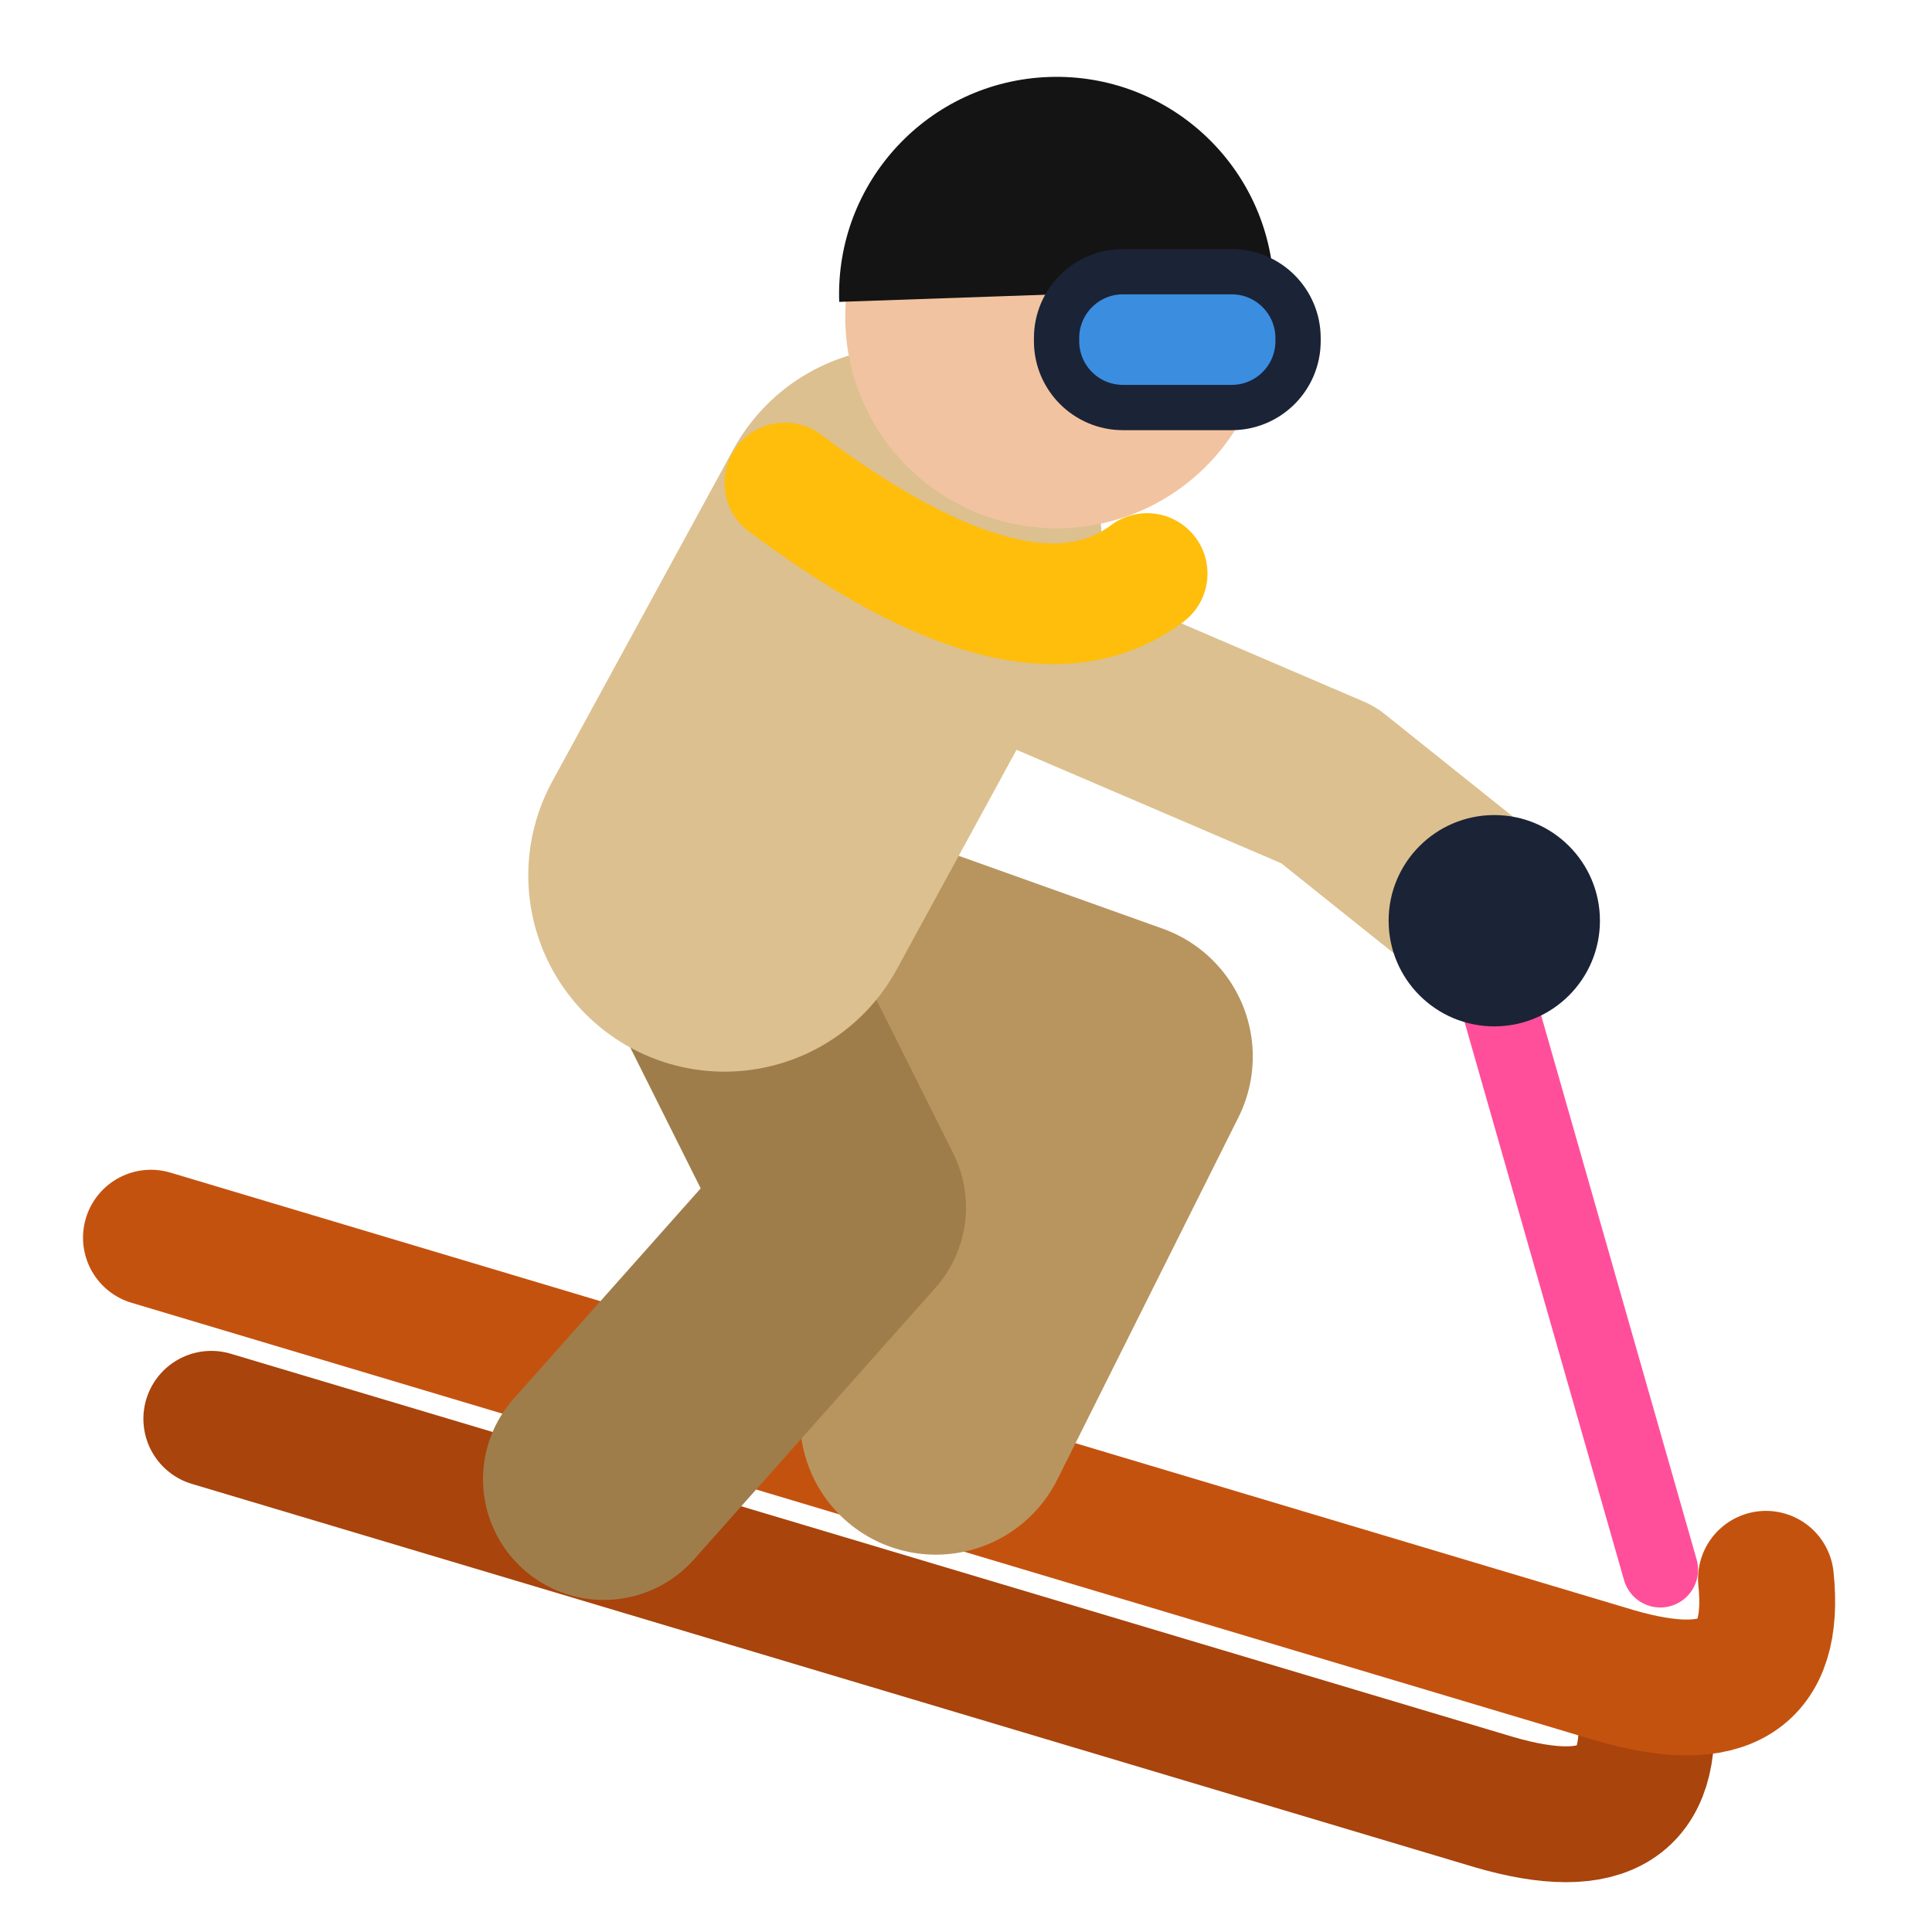
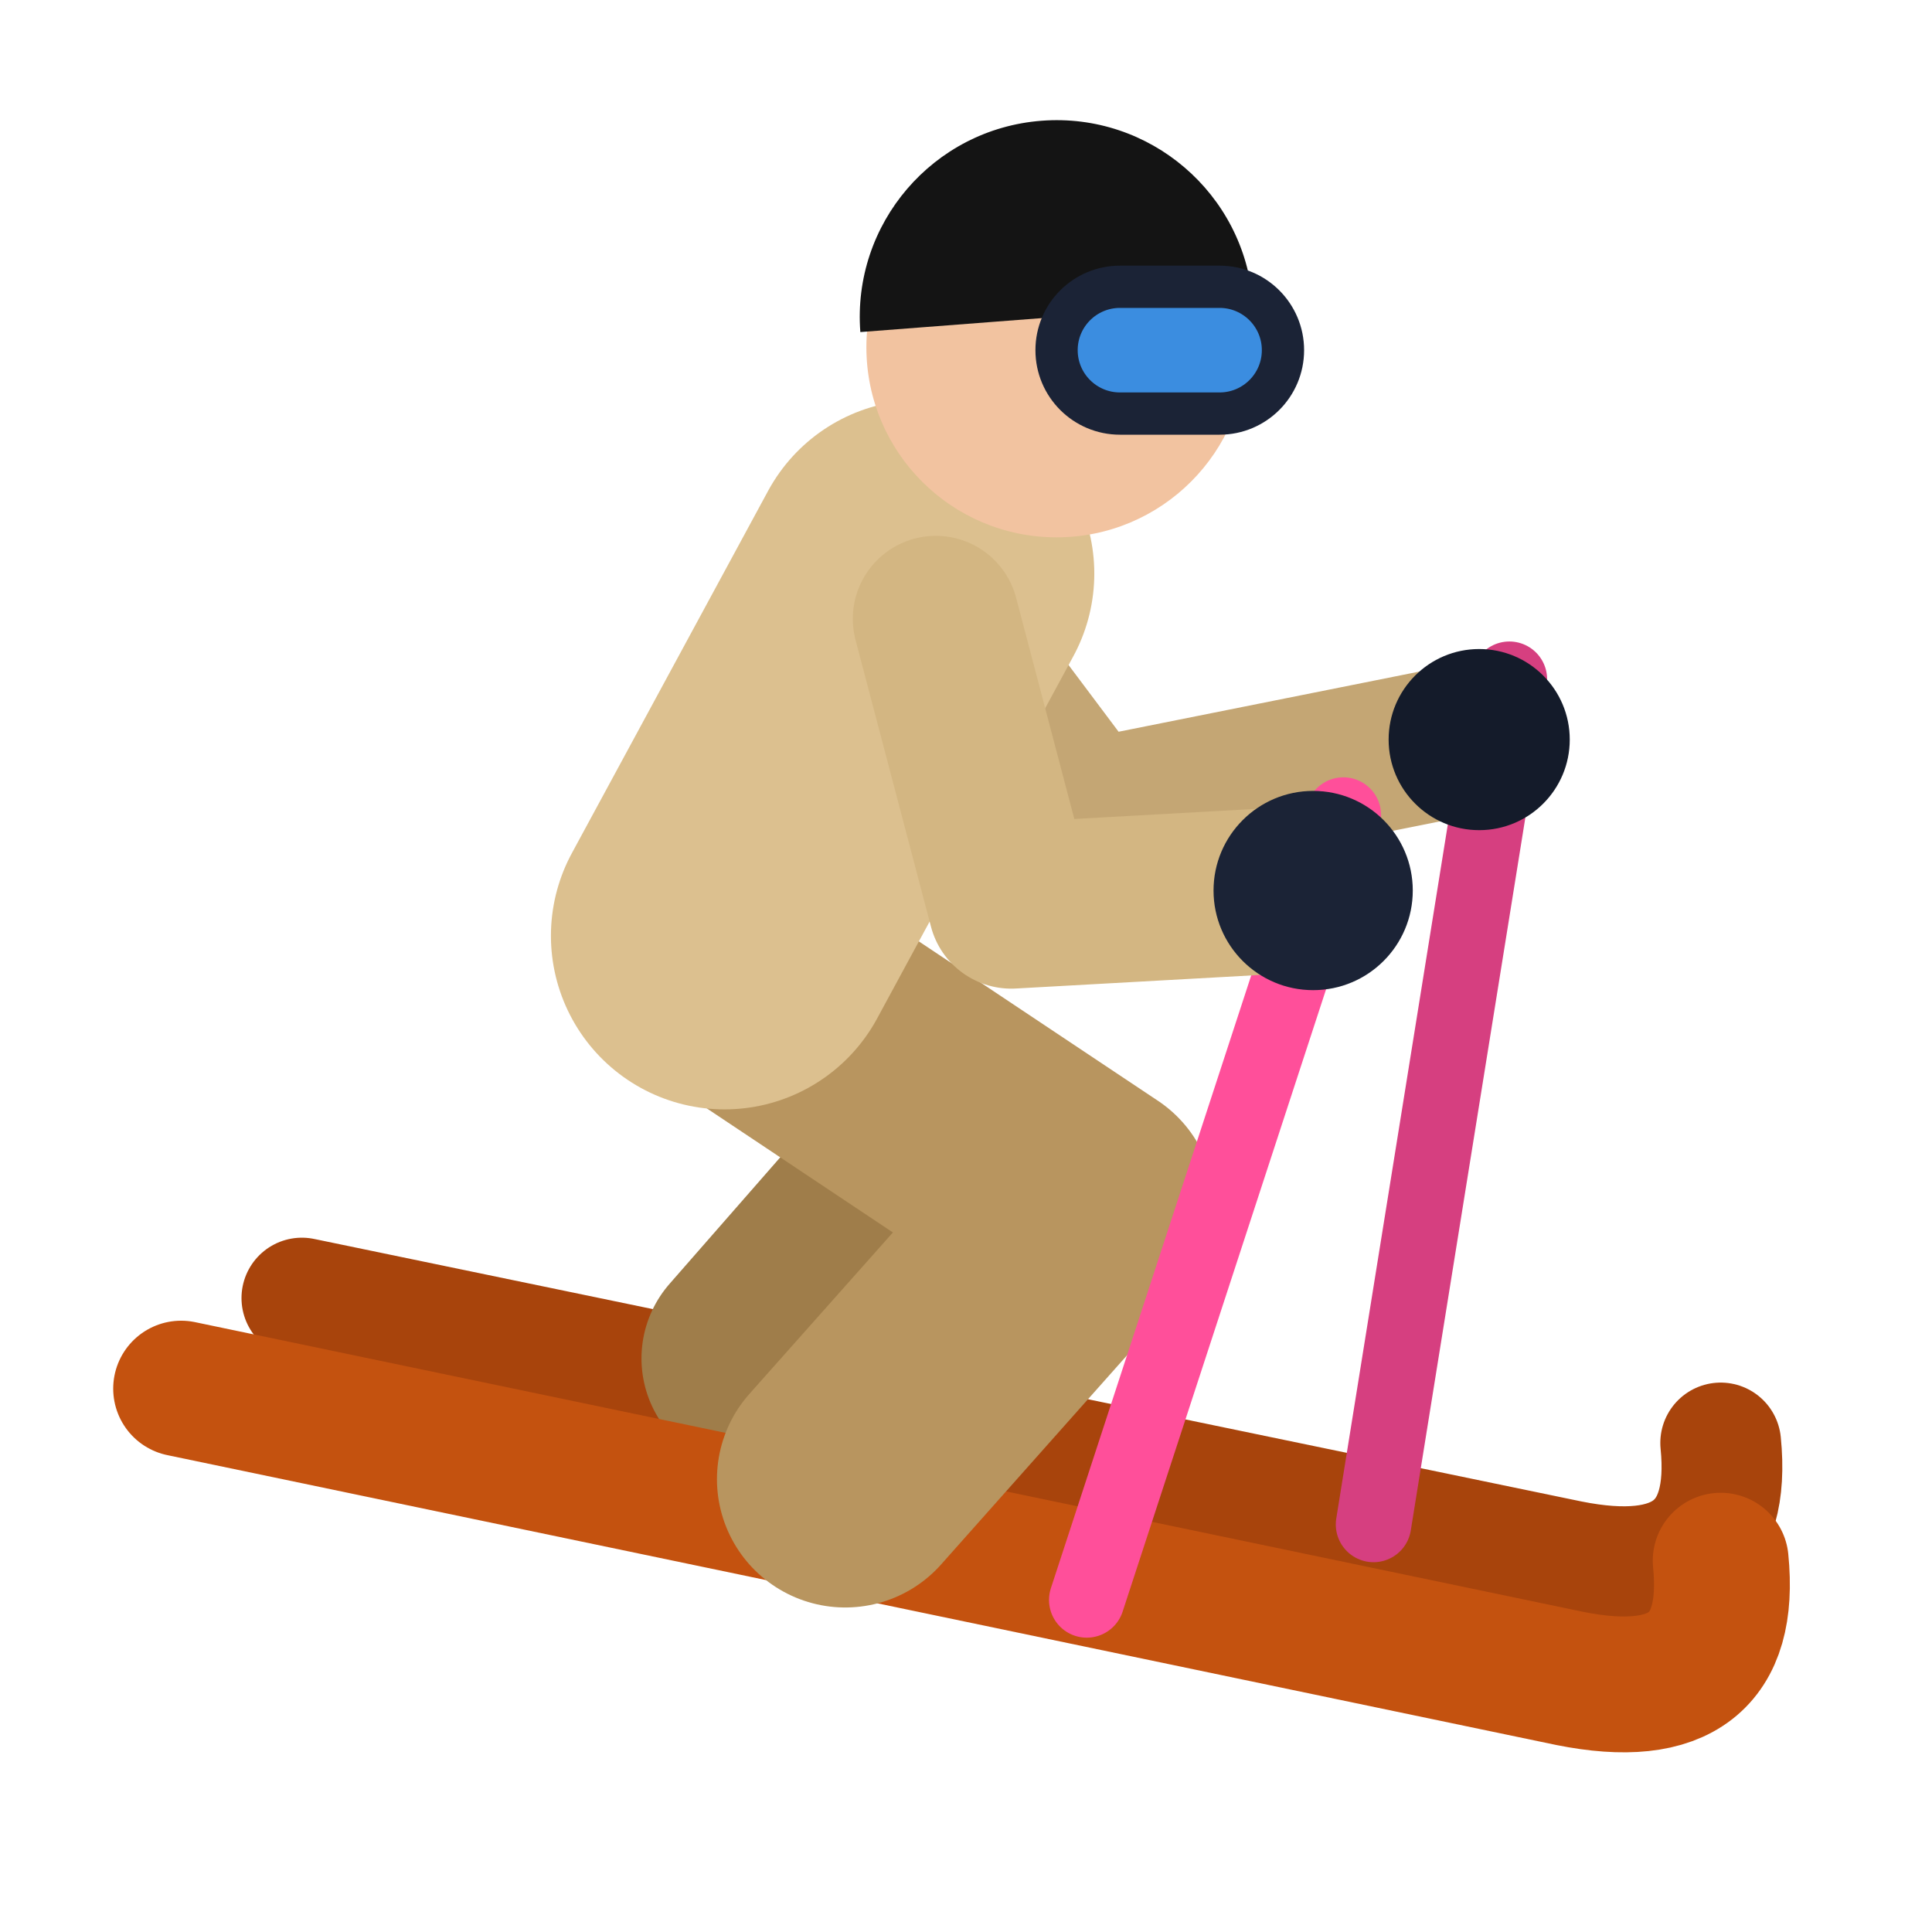
<svg xmlns="http://www.w3.org/2000/svg" viewBox="0 0 64 64" stroke-linecap="round" stroke-linejoin="round" fill="none">
-   <path d="M7 47 L49.5 59.7 Q55 61.3 54.5 56.5" stroke="#a8440c" stroke-width="4.5" />
-   <path d="M5 41 L53.5 55.5 Q59 57.1 58.5 52.3" stroke="#c4520f" stroke-width="4.5" />
-   <path d="M49 31 L55 52" stroke="#ff4f9a" stroke-width="2.5" />
-   <path d="M23 30 L37 35 L31 47" stroke="#b8955f" stroke-width="9" />
-   <path d="M23 30 L28 40 L20 49" stroke="#9f7d4a" stroke-width="8" />
-   <path d="M24 29 L30 18" stroke="#dcc08f" stroke-width="13" />
-   <path d="M30 20 L44 26 L49 30" stroke="#dcc08f" stroke-width="6" />
-   <circle cx="49.5" cy="30.5" r="3.5" fill="#1b2336" />
-   <path d="M26 16 Q34 22 38 19" stroke="#ffbe0b" stroke-width="4" />
-   <circle cx="35" cy="10.5" r="7" fill="#f2c3a0" />
-   <path d="M27.8 10 A7.2 7.2 0 0 1 42.2 9.5 Z" fill="#141414" />
-   <rect x="35" y="9" width="8" height="4.5" rx="2.2" fill="#3b8de0" stroke="#1b2336" stroke-width="1.5" />
+   <path d="M10 43 L52 51.7 Q57.5 52.8 57 47.8" stroke="#a8440c" stroke-width="4" />
+   <path d="M50 22.5 L45.5 50.5" stroke="#d63f80" stroke-width="2.5" />
+   <path d="M25 45 L32 37 L23 31" stroke="#9f7d4a" stroke-width="7.5" />
+   <path d="M30 19 L36 27 L48.5 24.5" stroke="#c4a674" stroke-width="5" />
+   <circle cx="49" cy="24.5" r="3" fill="#141b2a" />
+   <path d="M6 46 L52 55.6 Q57.5 56.7 57 51.7" stroke="#c4520f" stroke-width="4.5" />
+   <path d="M28 49 L36 40 L24 32" stroke="#b8955f" stroke-width="8.5" />
+   <path d="M24 31 L30.5 19" stroke="#dcc08f" stroke-width="11.5" />
+   <circle cx="35" cy="11.5" r="6.3" fill="#f2c3a0" />
+   <path d="M28.5 11 A6.5 6.5 0 0 1 41.5 10 Z" fill="#141414" />
+   <rect x="35" y="9.5" width="7.5" height="4.2" rx="2.1" fill="#3b8de0" stroke="#1b2336" stroke-width="1.4" />
+   <path d="M44.5 27 L36 53" stroke="#ff4f9a" stroke-width="2.5" />
+   <path d="M31 20.5 L33.5 30 L42.5 29.5" stroke="#d3b682" stroke-width="5.5" />
+   <circle cx="43.5" cy="29.5" r="3.3" fill="#1b2336" />
</svg>
